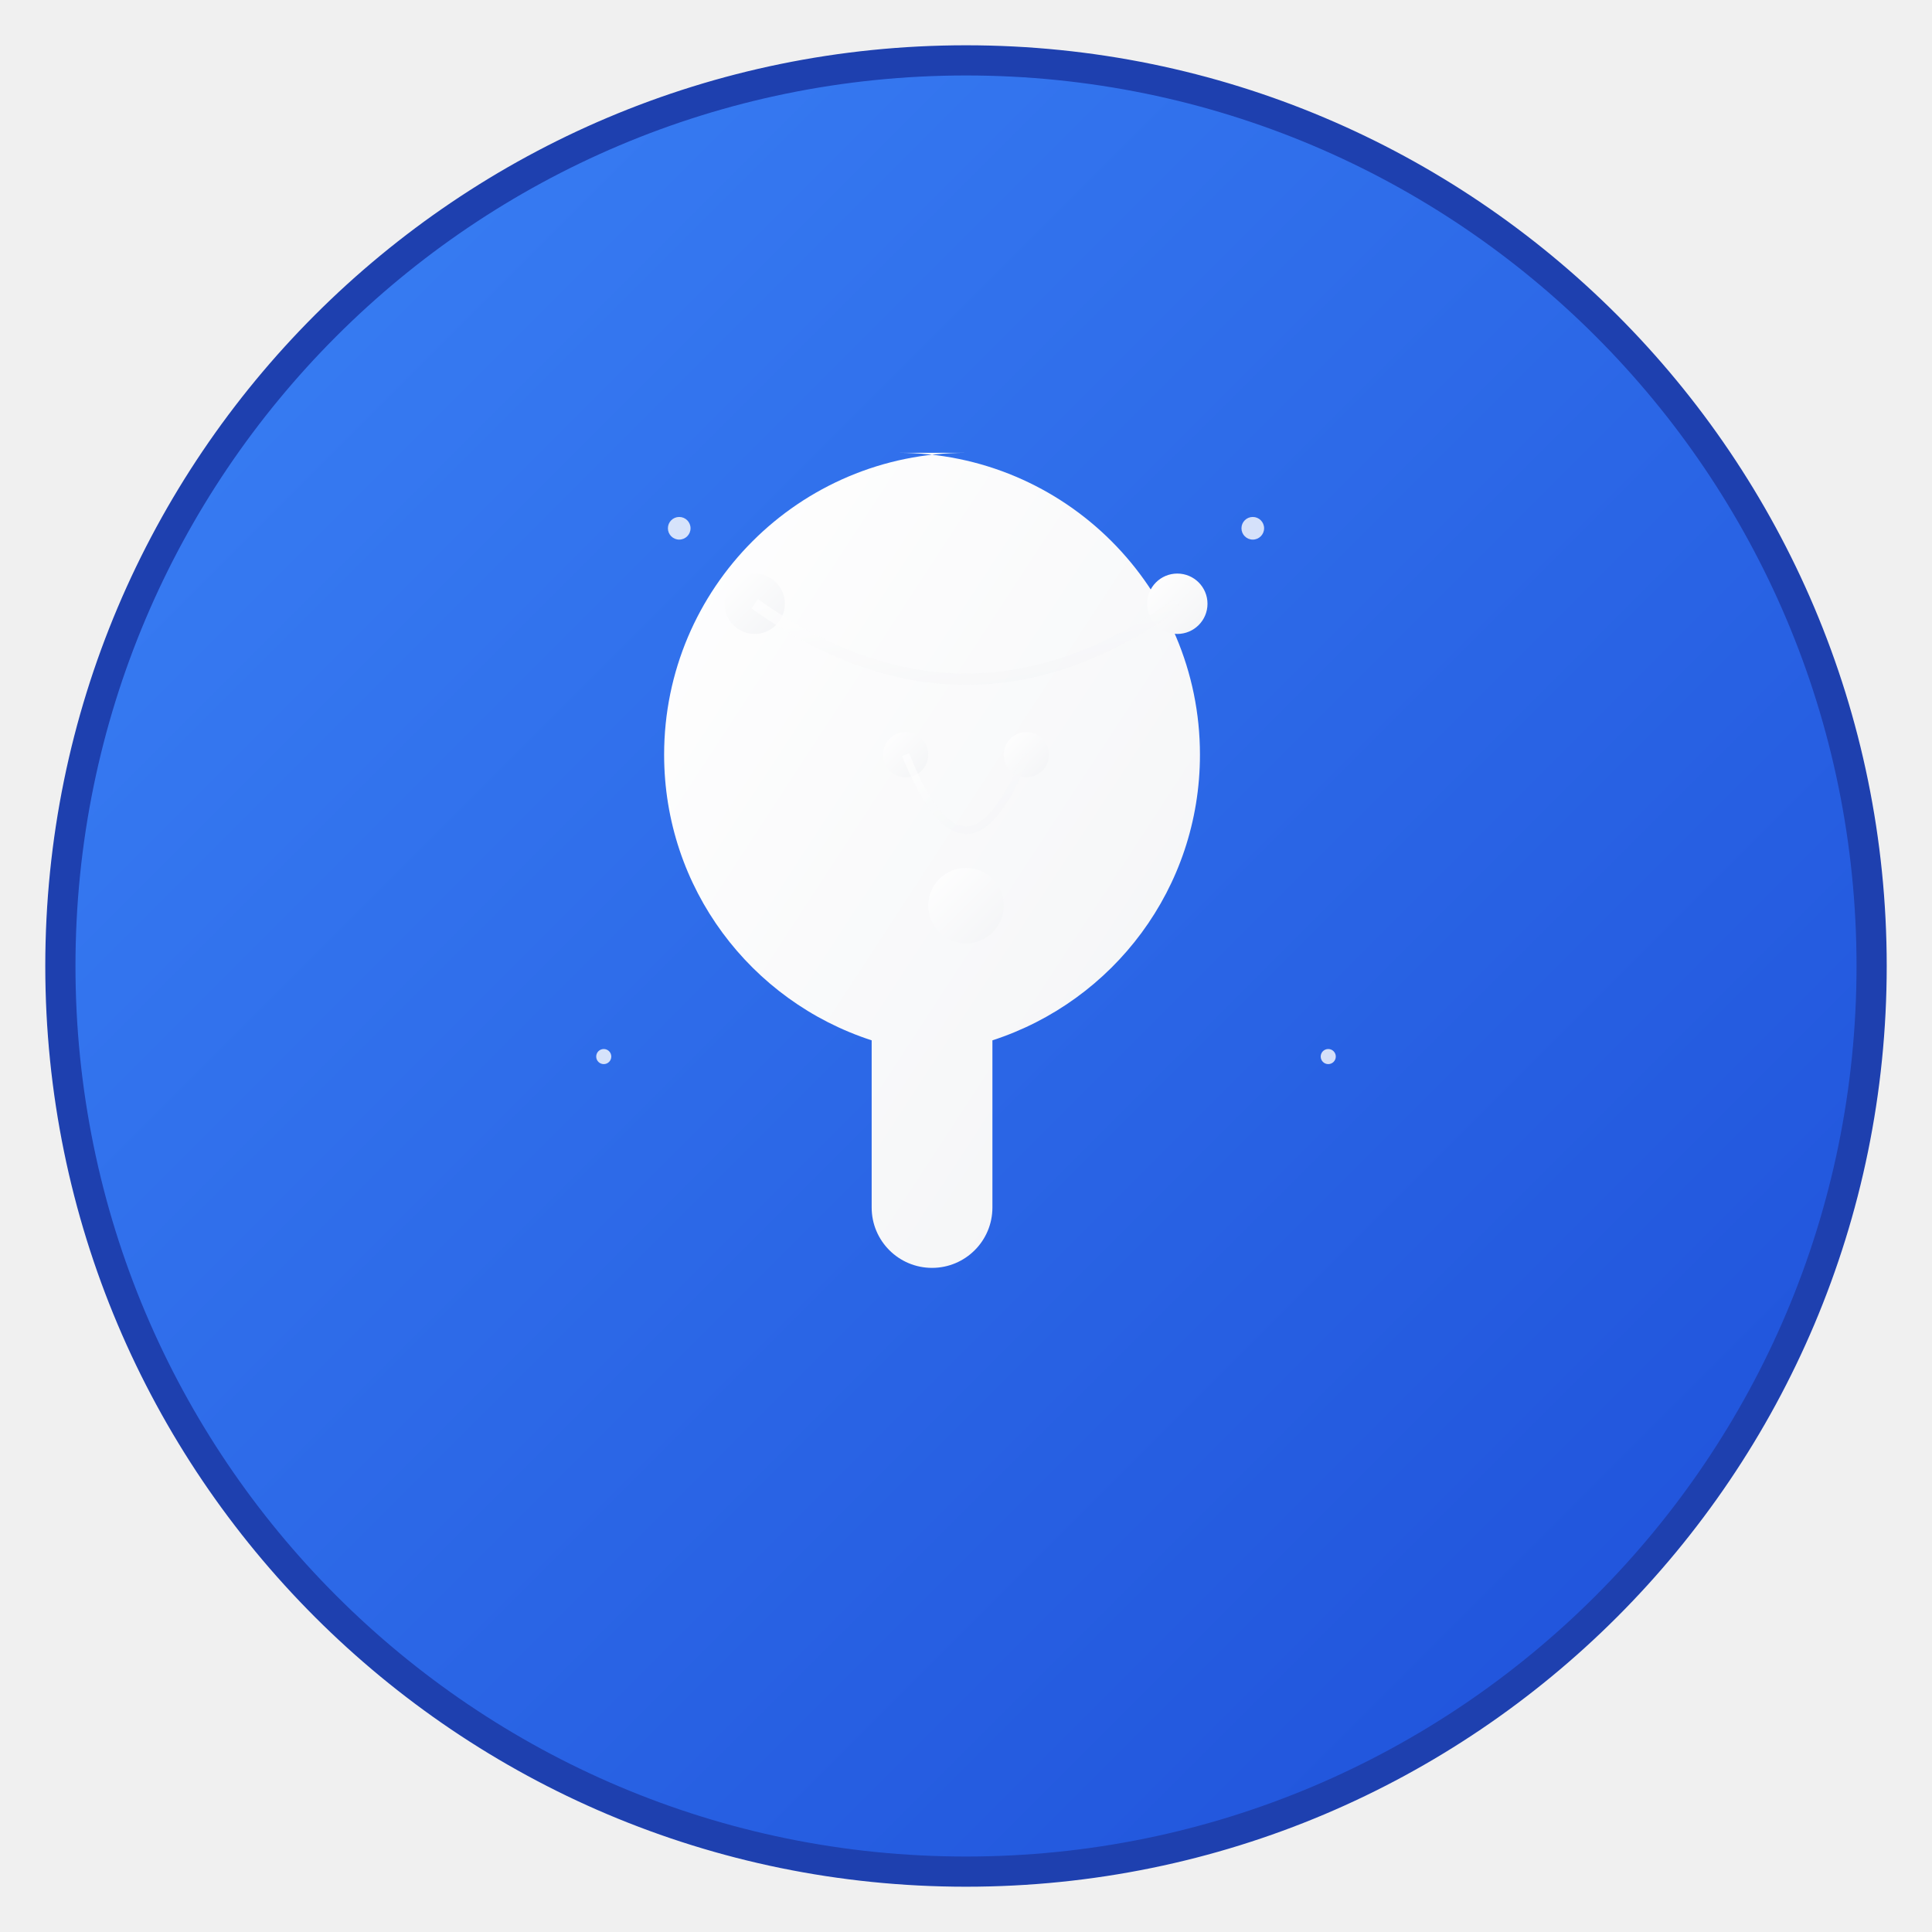
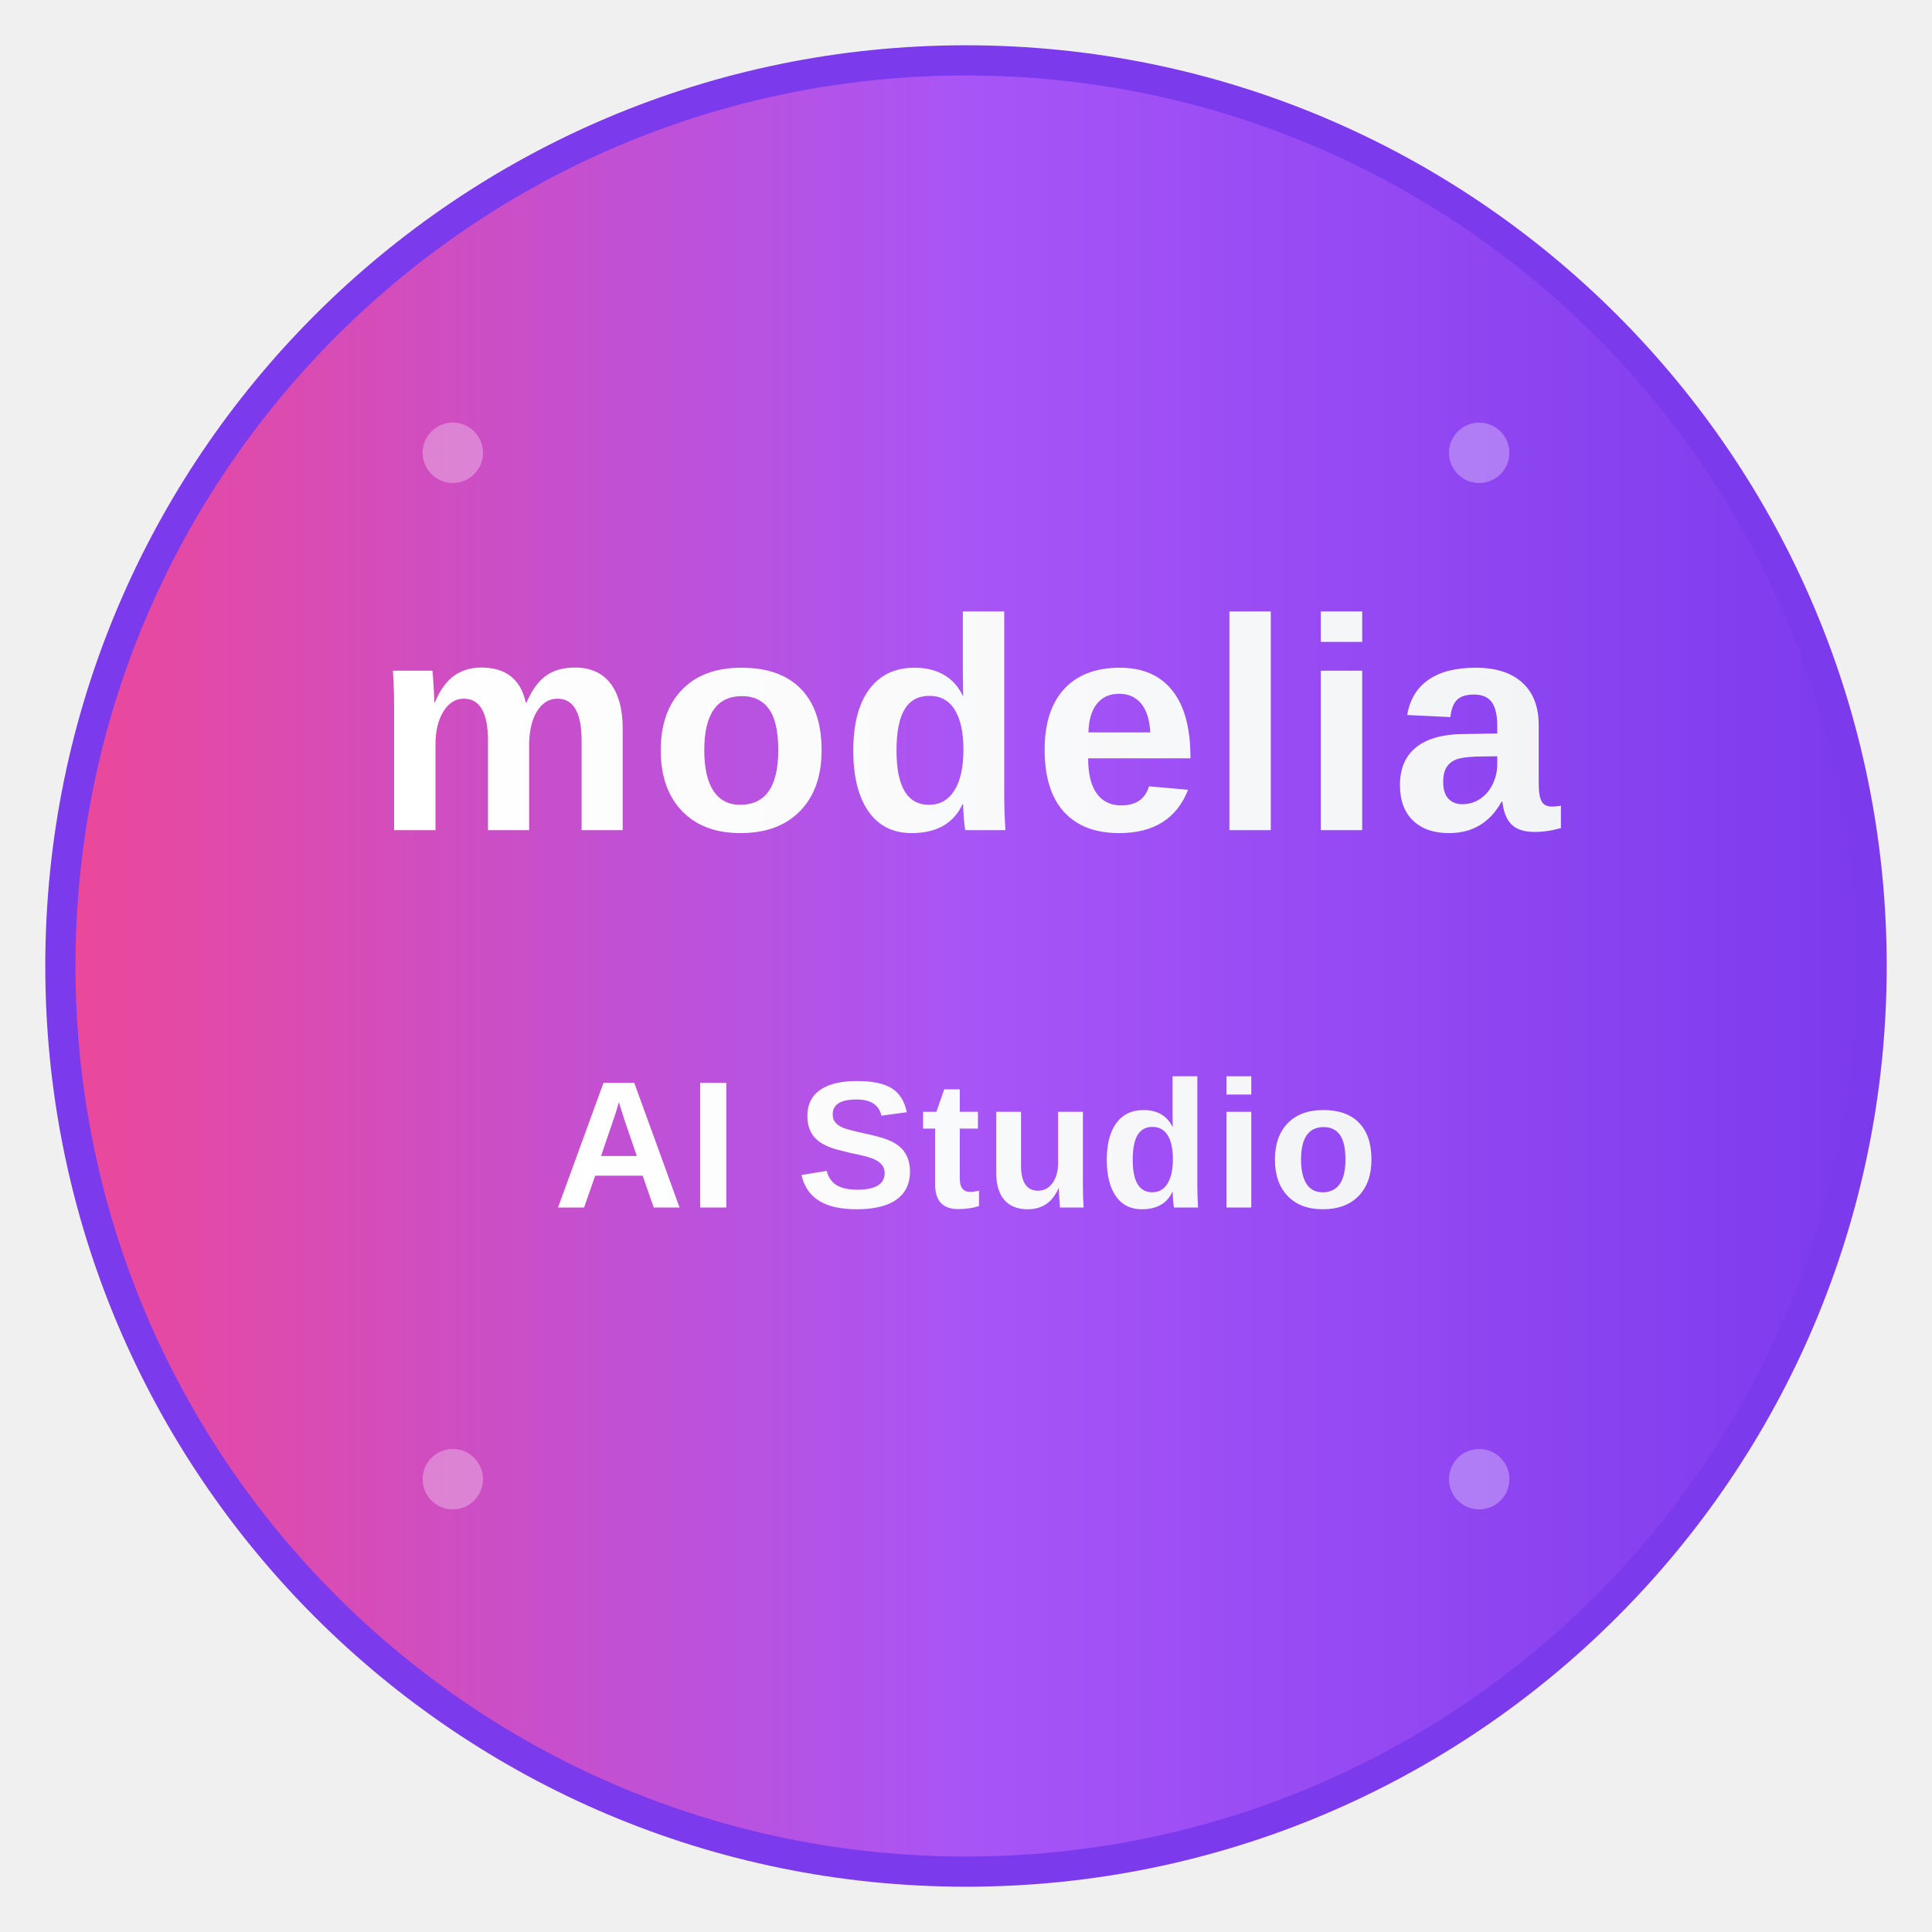
<svg xmlns="http://www.w3.org/2000/svg" width="512" height="512" viewBox="0 0 512 512">
  <defs>
-     <linearGradient id="bg" x1="0%" y1="0%" x2="100%" y2="100%">
-       <stop offset="0%" style="stop-color:#3b82f6;stop-opacity:1" />
-       <stop offset="100%" style="stop-color:#1d4ed8;stop-opacity:1" />
+     <linearGradient id="modelia-gradient" x1="0%" y1="0%" x2="100%" y2="0%">
+       <stop offset="0%" style="stop-color:#ec4899;stop-opacity:1" />
+       <stop offset="50%" style="stop-color:#a855f7;stop-opacity:1" />
+       <stop offset="100%" style="stop-color:#7c3aed;stop-opacity:1" />
    </linearGradient>
-     <linearGradient id="icon" x1="0%" y1="0%" x2="100%" y2="100%">
+     <linearGradient id="text-gradient" x1="0%" y1="0%" x2="100%" y2="0%">
      <stop offset="0%" style="stop-color:#ffffff;stop-opacity:1" />
      <stop offset="100%" style="stop-color:#f3f4f6;stop-opacity:1" />
    </linearGradient>
  </defs>
-   <circle cx="256" cy="256" r="240" fill="url(#bg)" stroke="#1e40af" stroke-width="8" />
-   <g fill="url(#icon)">
-     <path d="M256 120c-44.18 0-80 35.82-80 80 0 35.35 22.94 65.3 55 75.7V320c0 8.84 7.16 16 16 16s16-7.16 16-16v-44.3c32.06-10.4 55-40.35 55-75.7 0-44.18-35.82-80-80-80z" />
-     <circle cx="200" cy="160" r="8" />
-     <circle cx="312" cy="160" r="8" />
-     <circle cx="240" cy="200" r="6" />
-     <circle cx="272" cy="200" r="6" />
-     <circle cx="256" cy="240" r="10" />
-     <path d="M200 160 Q256 200 312 160" stroke="url(#icon)" stroke-width="3" fill="none" opacity="0.7" />
-     <path d="M240 200 Q256 240 272 200" stroke="url(#icon)" stroke-width="2" fill="none" opacity="0.7" />
+   <circle cx="256" cy="256" r="240" fill="url(#modelia-gradient)" stroke="#7c3aed" stroke-width="8" />
+   <g fill="url(#text-gradient)" font-family="Arial, sans-serif" font-weight="bold">
+     <text x="256" y="220" text-anchor="middle" font-size="80" letter-spacing="2">
+       modelia
+     </text>
+     <text x="256" y="320" text-anchor="middle" font-size="48" letter-spacing="1">
+       AI Studio
+     </text>
  </g>
-   <g fill="#ffffff" opacity="0.8">
-     <circle cx="180" cy="140" r="3" />
-     <circle cx="332" cy="140" r="3" />
-     <circle cx="160" cy="280" r="2" />
-     <circle cx="352" cy="280" r="2" />
+   <g fill="#ffffff" opacity="0.3">
+     <circle cx="120" cy="120" r="8" />
+     <circle cx="392" cy="120" r="8" />
+     <circle cx="120" cy="392" r="8" />
+     <circle cx="392" cy="392" r="8" />
  </g>
</svg>
